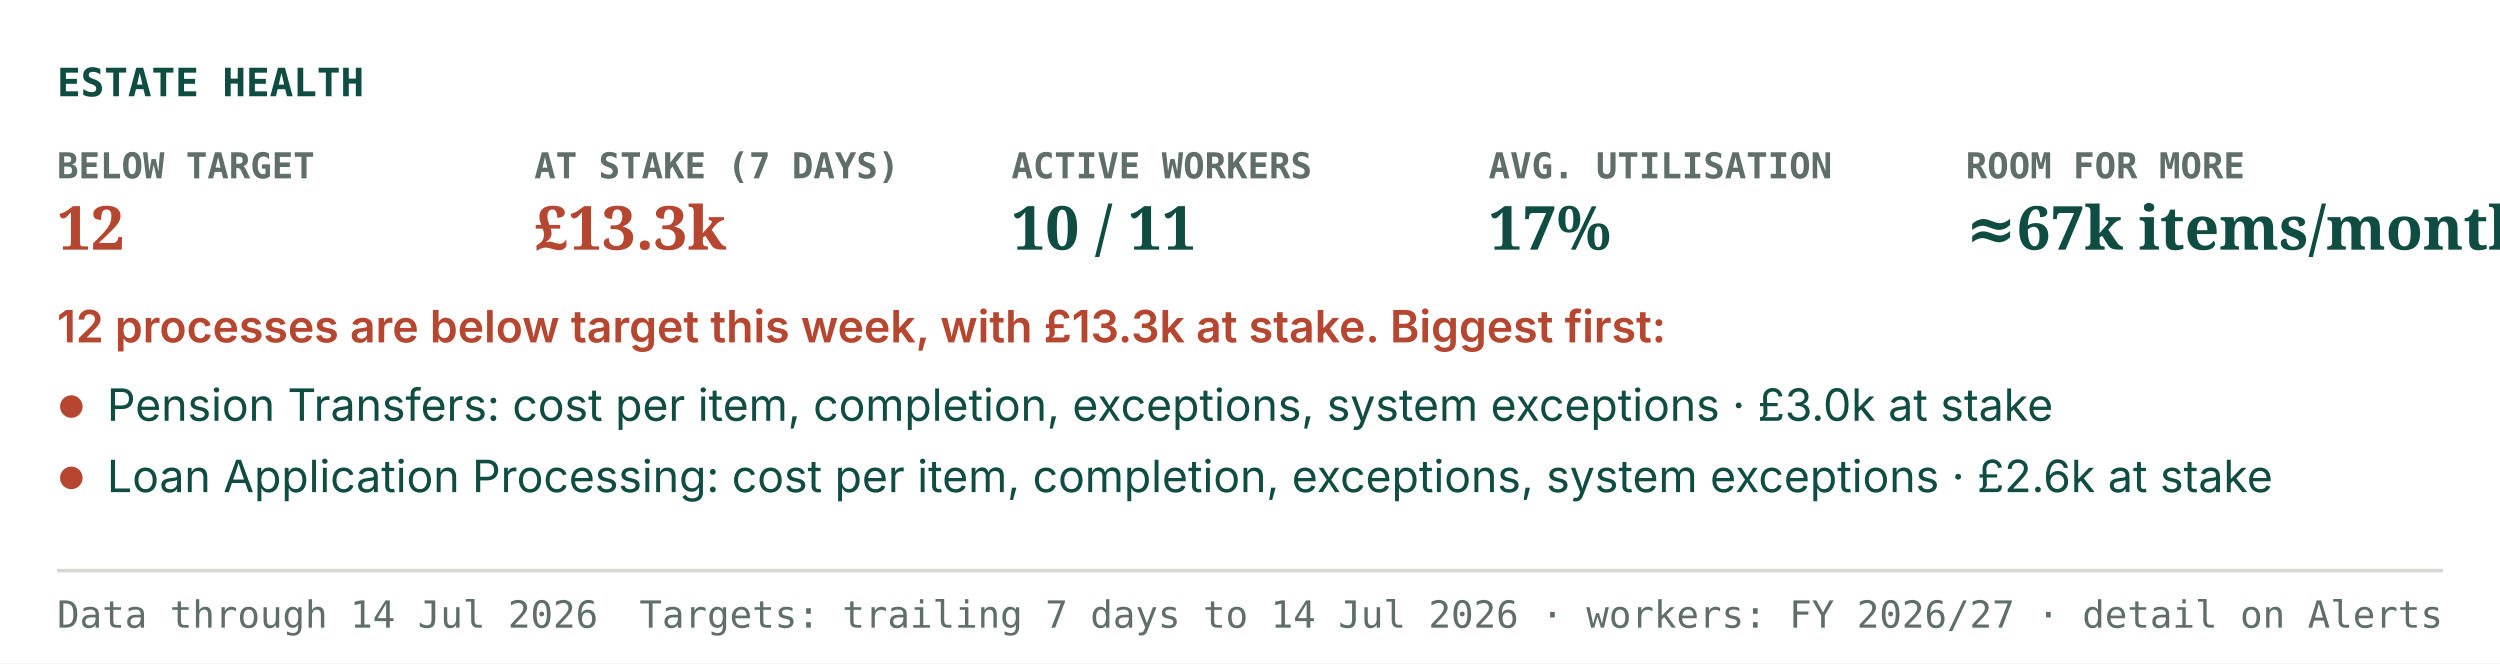
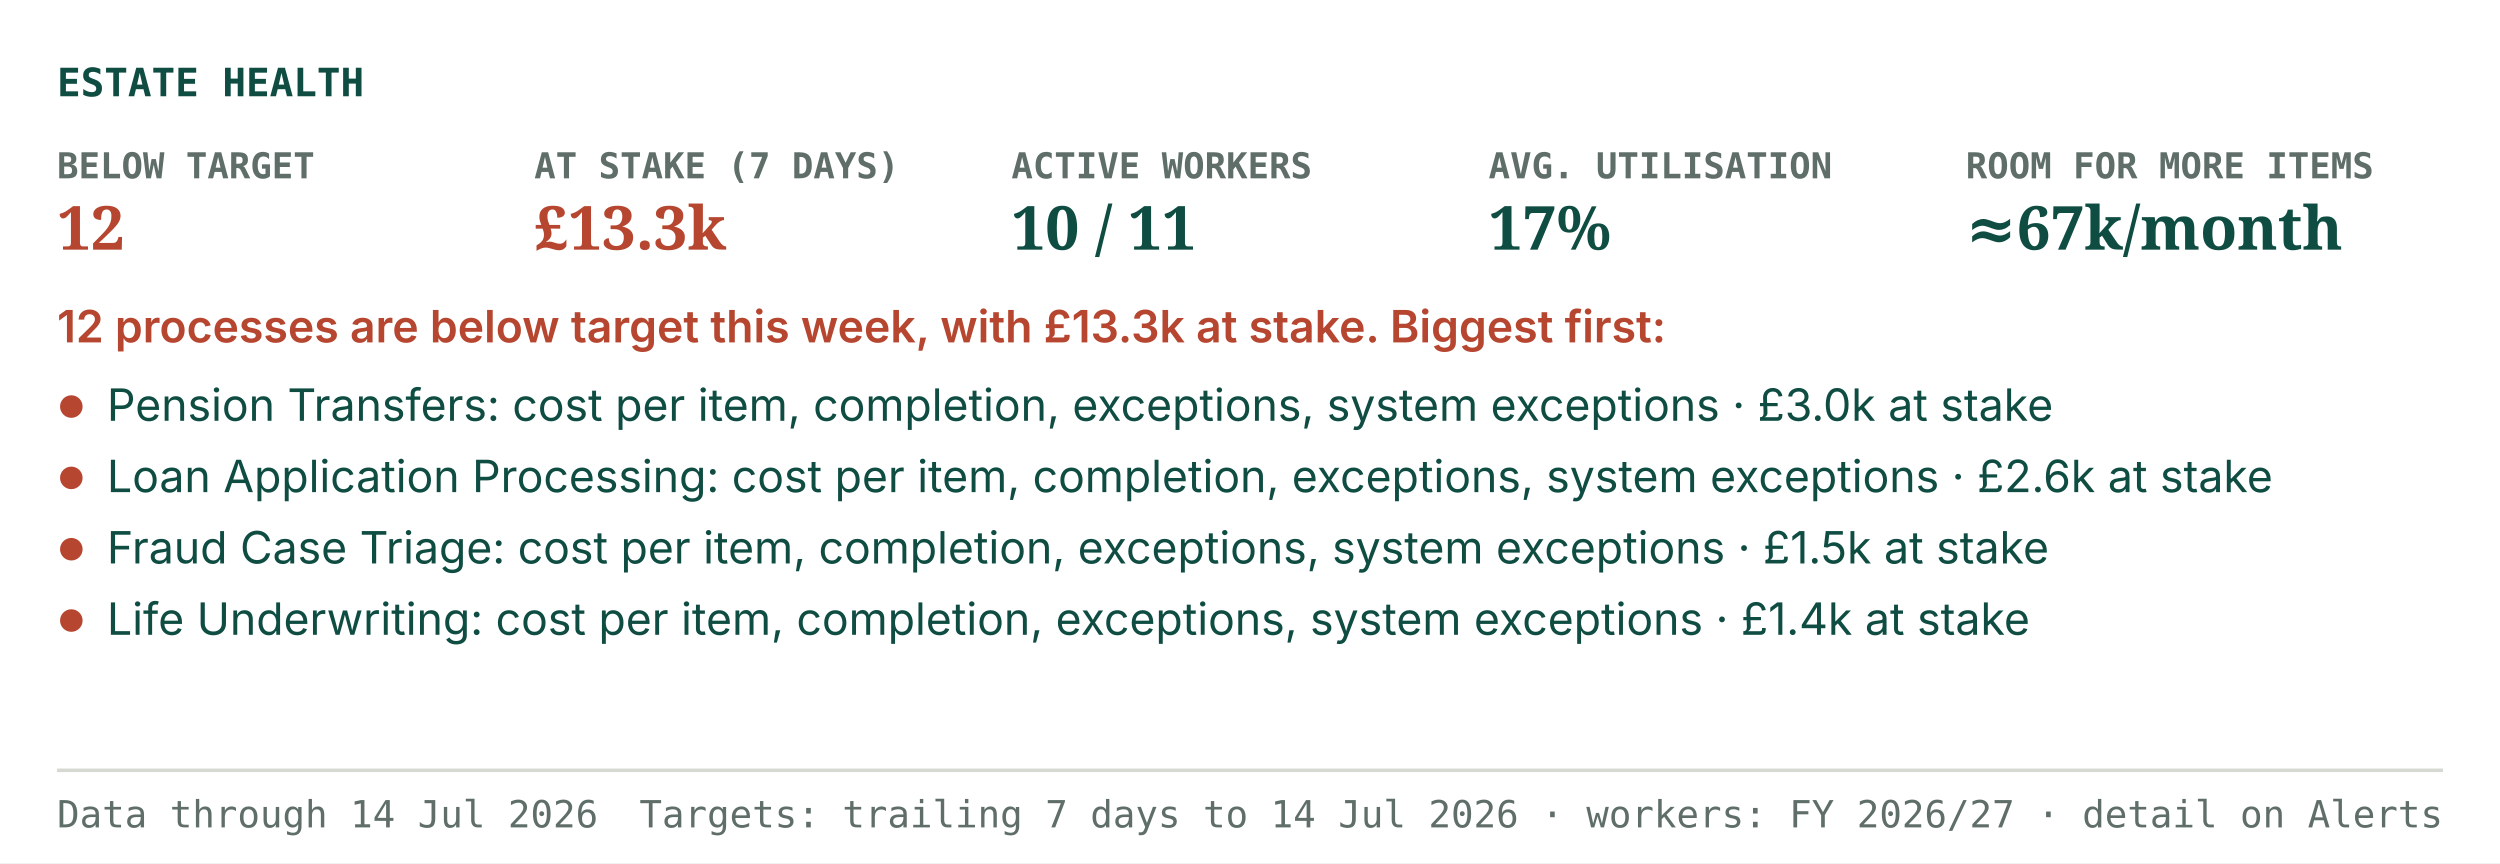
- <svg xmlns="http://www.w3.org/2000/svg" version="1.1" class="marks" width="701" height="186" viewBox="0 0 701 186">
-   <rect width="701" height="186" fill="#FFFFFF" />
+ <svg xmlns="http://www.w3.org/2000/svg" version="1.1" class="marks" width="701" height="242" viewBox="0 0 701 242">
+   <rect width="701" height="242" fill="#FFFFFF" />
  <g fill="none" stroke-miterlimit="10" transform="translate(0,0)">
    <g class="mark-group role-frame root" role="graphics-object" aria-roledescription="group mark container">
      <g transform="translate(0,0)">
-         <path class="background" aria-hidden="true" d="M0,0h701v186h-701Z" />
+         <path class="background" aria-hidden="true" d="M0,0h701v242h-701Z" />
        <g>
          <g class="mark-text role-mark frame_title" role="graphics-object" aria-roledescription="text mark container">
            <text text-anchor="start" transform="translate(16,27)" font-family="'JetBrains Mono', Consolas, 'Roboto Mono', monospace" font-size="11px" font-weight="600" fill="#0F4D43">ESTATE HEALTH</text>
          </g>
          <g class="mark-text role-mark" role="graphics-object" aria-roledescription="text mark container">
            <text text-anchor="start" transform="translate(16,50)" font-family="'JetBrains Mono', Consolas, 'Roboto Mono', monospace" font-size="10px" font-weight="600" fill="#5F6E69">BELOW TARGET</text>
          </g>
          <g class="mark-text role-mark" role="graphics-object" aria-roledescription="text mark container">
            <text text-anchor="start" transform="translate(16,70)" font-family="Fraunces, Cambria, Georgia, Gelasio, serif" font-size="17px" font-weight="600" fill="#B6462F">12</text>
          </g>
          <g class="mark-text role-mark" role="graphics-object" aria-roledescription="text mark container">
            <text text-anchor="start" transform="translate(149.8,50)" font-family="'JetBrains Mono', Consolas, 'Roboto Mono', monospace" font-size="10px" font-weight="600" fill="#5F6E69">AT STAKE (7 DAYS)</text>
          </g>
          <g class="mark-text role-mark" role="graphics-object" aria-roledescription="text mark container">
            <text text-anchor="start" transform="translate(149.8,70)" font-family="Fraunces, Cambria, Georgia, Gelasio, serif" font-size="17px" font-weight="600" fill="#B6462F">£13.3k</text>
          </g>
          <g class="mark-text role-mark" role="graphics-object" aria-roledescription="text mark container">
            <text text-anchor="start" transform="translate(283.6,50)" font-family="'JetBrains Mono', Consolas, 'Roboto Mono', monospace" font-size="10px" font-weight="600" fill="#5F6E69">ACTIVE WORKERS</text>
          </g>
          <g class="mark-text role-mark" role="graphics-object" aria-roledescription="text mark container">
            <text text-anchor="start" transform="translate(283.6,70)" font-family="Fraunces, Cambria, Georgia, Gelasio, serif" font-size="17px" font-weight="600" fill="#0F4D43">10 / 11</text>
          </g>
          <g class="mark-text role-mark" role="graphics-object" aria-roledescription="text mark container">
            <text text-anchor="start" transform="translate(417.4,50)" font-family="'JetBrains Mono', Consolas, 'Roboto Mono', monospace" font-size="10px" font-weight="600" fill="#5F6E69">AVG. UTILISATION</text>
          </g>
          <g class="mark-text role-mark" role="graphics-object" aria-roledescription="text mark container">
            <text text-anchor="start" transform="translate(417.4,70)" font-family="Fraunces, Cambria, Georgia, Gelasio, serif" font-size="17px" font-weight="600" fill="#0F4D43">17%</text>
          </g>
          <g class="mark-text role-mark" role="graphics-object" aria-roledescription="text mark container">
-             <text text-anchor="start" transform="translate(551.2,50)" font-family="'JetBrains Mono', Consolas, 'Roboto Mono', monospace" font-size="10px" font-weight="600" fill="#5F6E69">ROOM FOR MORE</text>
+             <text text-anchor="start" transform="translate(551.2,50)" font-family="'JetBrains Mono', Consolas, 'Roboto Mono', monospace" font-size="10px" font-weight="600" fill="#5F6E69">ROOM FOR MORE ITEMS</text>
          </g>
          <g class="mark-text role-mark" role="graphics-object" aria-roledescription="text mark container">
-             <text text-anchor="start" transform="translate(551.2,70)" font-family="Fraunces, Cambria, Georgia, Gelasio, serif" font-size="17px" font-weight="600" fill="#0F4D43">≈67k items/month</text>
+             <text text-anchor="start" transform="translate(551.2,70)" font-family="Fraunces, Cambria, Georgia, Gelasio, serif" font-size="17px" font-weight="600" fill="#0F4D43">≈67k/month</text>
          </g>
          <g class="mark-text role-mark" role="graphics-object" aria-roledescription="text mark container">
            <text text-anchor="start" transform="translate(16,96)" font-family="Inter, 'Segoe UI', Carlito, Calibri, Arial, sans-serif" font-size="12.5px" font-weight="600" fill="#B6462F">12 processes are below target this week, with £13.3k at stake. Biggest first:</text>
          </g>
          <g class="mark-symbol role-mark" role="graphics-symbol" aria-roledescription="symbol mark container">
            <path transform="translate(20,114)" d="M3.162,0A3.162,3.162,0,1,1,-3.162,0A3.162,3.162,0,1,1,3.162,0" fill="#B6462F" />
            <path transform="translate(20,134)" d="M3.162,0A3.162,3.162,0,1,1,-3.162,0A3.162,3.162,0,1,1,3.162,0" fill="#B6462F" />
+             <path transform="translate(20,154)" d="M3.162,0A3.162,3.162,0,1,1,-3.162,0A3.162,3.162,0,1,1,3.162,0" fill="#B6462F" />
+             <path transform="translate(20,174)" d="M3.162,0A3.162,3.162,0,1,1,-3.162,0A3.162,3.162,0,1,1,3.162,0" fill="#B6462F" />
          </g>
          <g class="mark-text role-mark" role="graphics-object" aria-roledescription="text mark container">
            <text text-anchor="start" transform="translate(30,118)" font-family="Inter, 'Segoe UI', Carlito, Calibri, Arial, sans-serif" font-size="12.5px" fill="#0F4D43">Pension Transfers: cost per item, completion, exceptions, system exceptions · £3.0k at stake</text>
            <text text-anchor="start" transform="translate(30,138)" font-family="Inter, 'Segoe UI', Carlito, Calibri, Arial, sans-serif" font-size="12.5px" fill="#0F4D43">Loan Application Processing: cost per item, completion, exceptions, system exceptions · £2.6k at stake</text>
+             <text text-anchor="start" transform="translate(30,158)" font-family="Inter, 'Segoe UI', Carlito, Calibri, Arial, sans-serif" font-size="12.5px" fill="#0F4D43">Fraud Case Triage: cost per item, completion, exceptions, system exceptions · £1.5k at stake</text>
+             <text text-anchor="start" transform="translate(30,178)" font-family="Inter, 'Segoe UI', Carlito, Calibri, Arial, sans-serif" font-size="12.5px" fill="#0F4D43">Life Underwriting: cost per item, completion, exceptions, system exceptions · £1.4k at stake</text>
          </g>
          <g class="mark-rule role-mark" role="graphics-symbol" aria-roledescription="rule mark container">
-             <line transform="translate(16,160)" x2="669" y2="0" stroke="#D6D9D2" />
+             <line transform="translate(16,216)" x2="669" y2="0" stroke="#D6D9D2" />
          </g>
          <g class="mark-text role-mark" role="graphics-object" aria-roledescription="text mark container">
-             <text text-anchor="start" transform="translate(16,176)" font-family="'JetBrains Mono', Consolas, 'Roboto Mono', monospace" font-size="10.5px" fill="#5F6E69">Data through 14 Jul 2026</text>
+             <text text-anchor="start" transform="translate(16,232)" font-family="'JetBrains Mono', Consolas, 'Roboto Mono', monospace" font-size="10.5px" fill="#5F6E69">Data through 14 Jul 2026</text>
          </g>
          <g class="mark-text role-mark" role="graphics-object" aria-roledescription="text mark container">
-             <text text-anchor="end" transform="translate(685,176)" font-family="'JetBrains Mono', Consolas, 'Roboto Mono', monospace" font-size="10.5px" fill="#5F6E69">Targets: trailing 7 days to 14 Jul 2026 · workers: FY 2026/27 · detail on Alerts</text>
+             <text text-anchor="end" transform="translate(685,232)" font-family="'JetBrains Mono', Consolas, 'Roboto Mono', monospace" font-size="10.5px" fill="#5F6E69">Targets: trailing 7 days to 14 Jul 2026 · workers: FY 2026/27 · detail on Alerts</text>
          </g>
        </g>
        <path class="foreground" aria-hidden="true" d="" display="none" />
      </g>
    </g>
  </g>
</svg>
